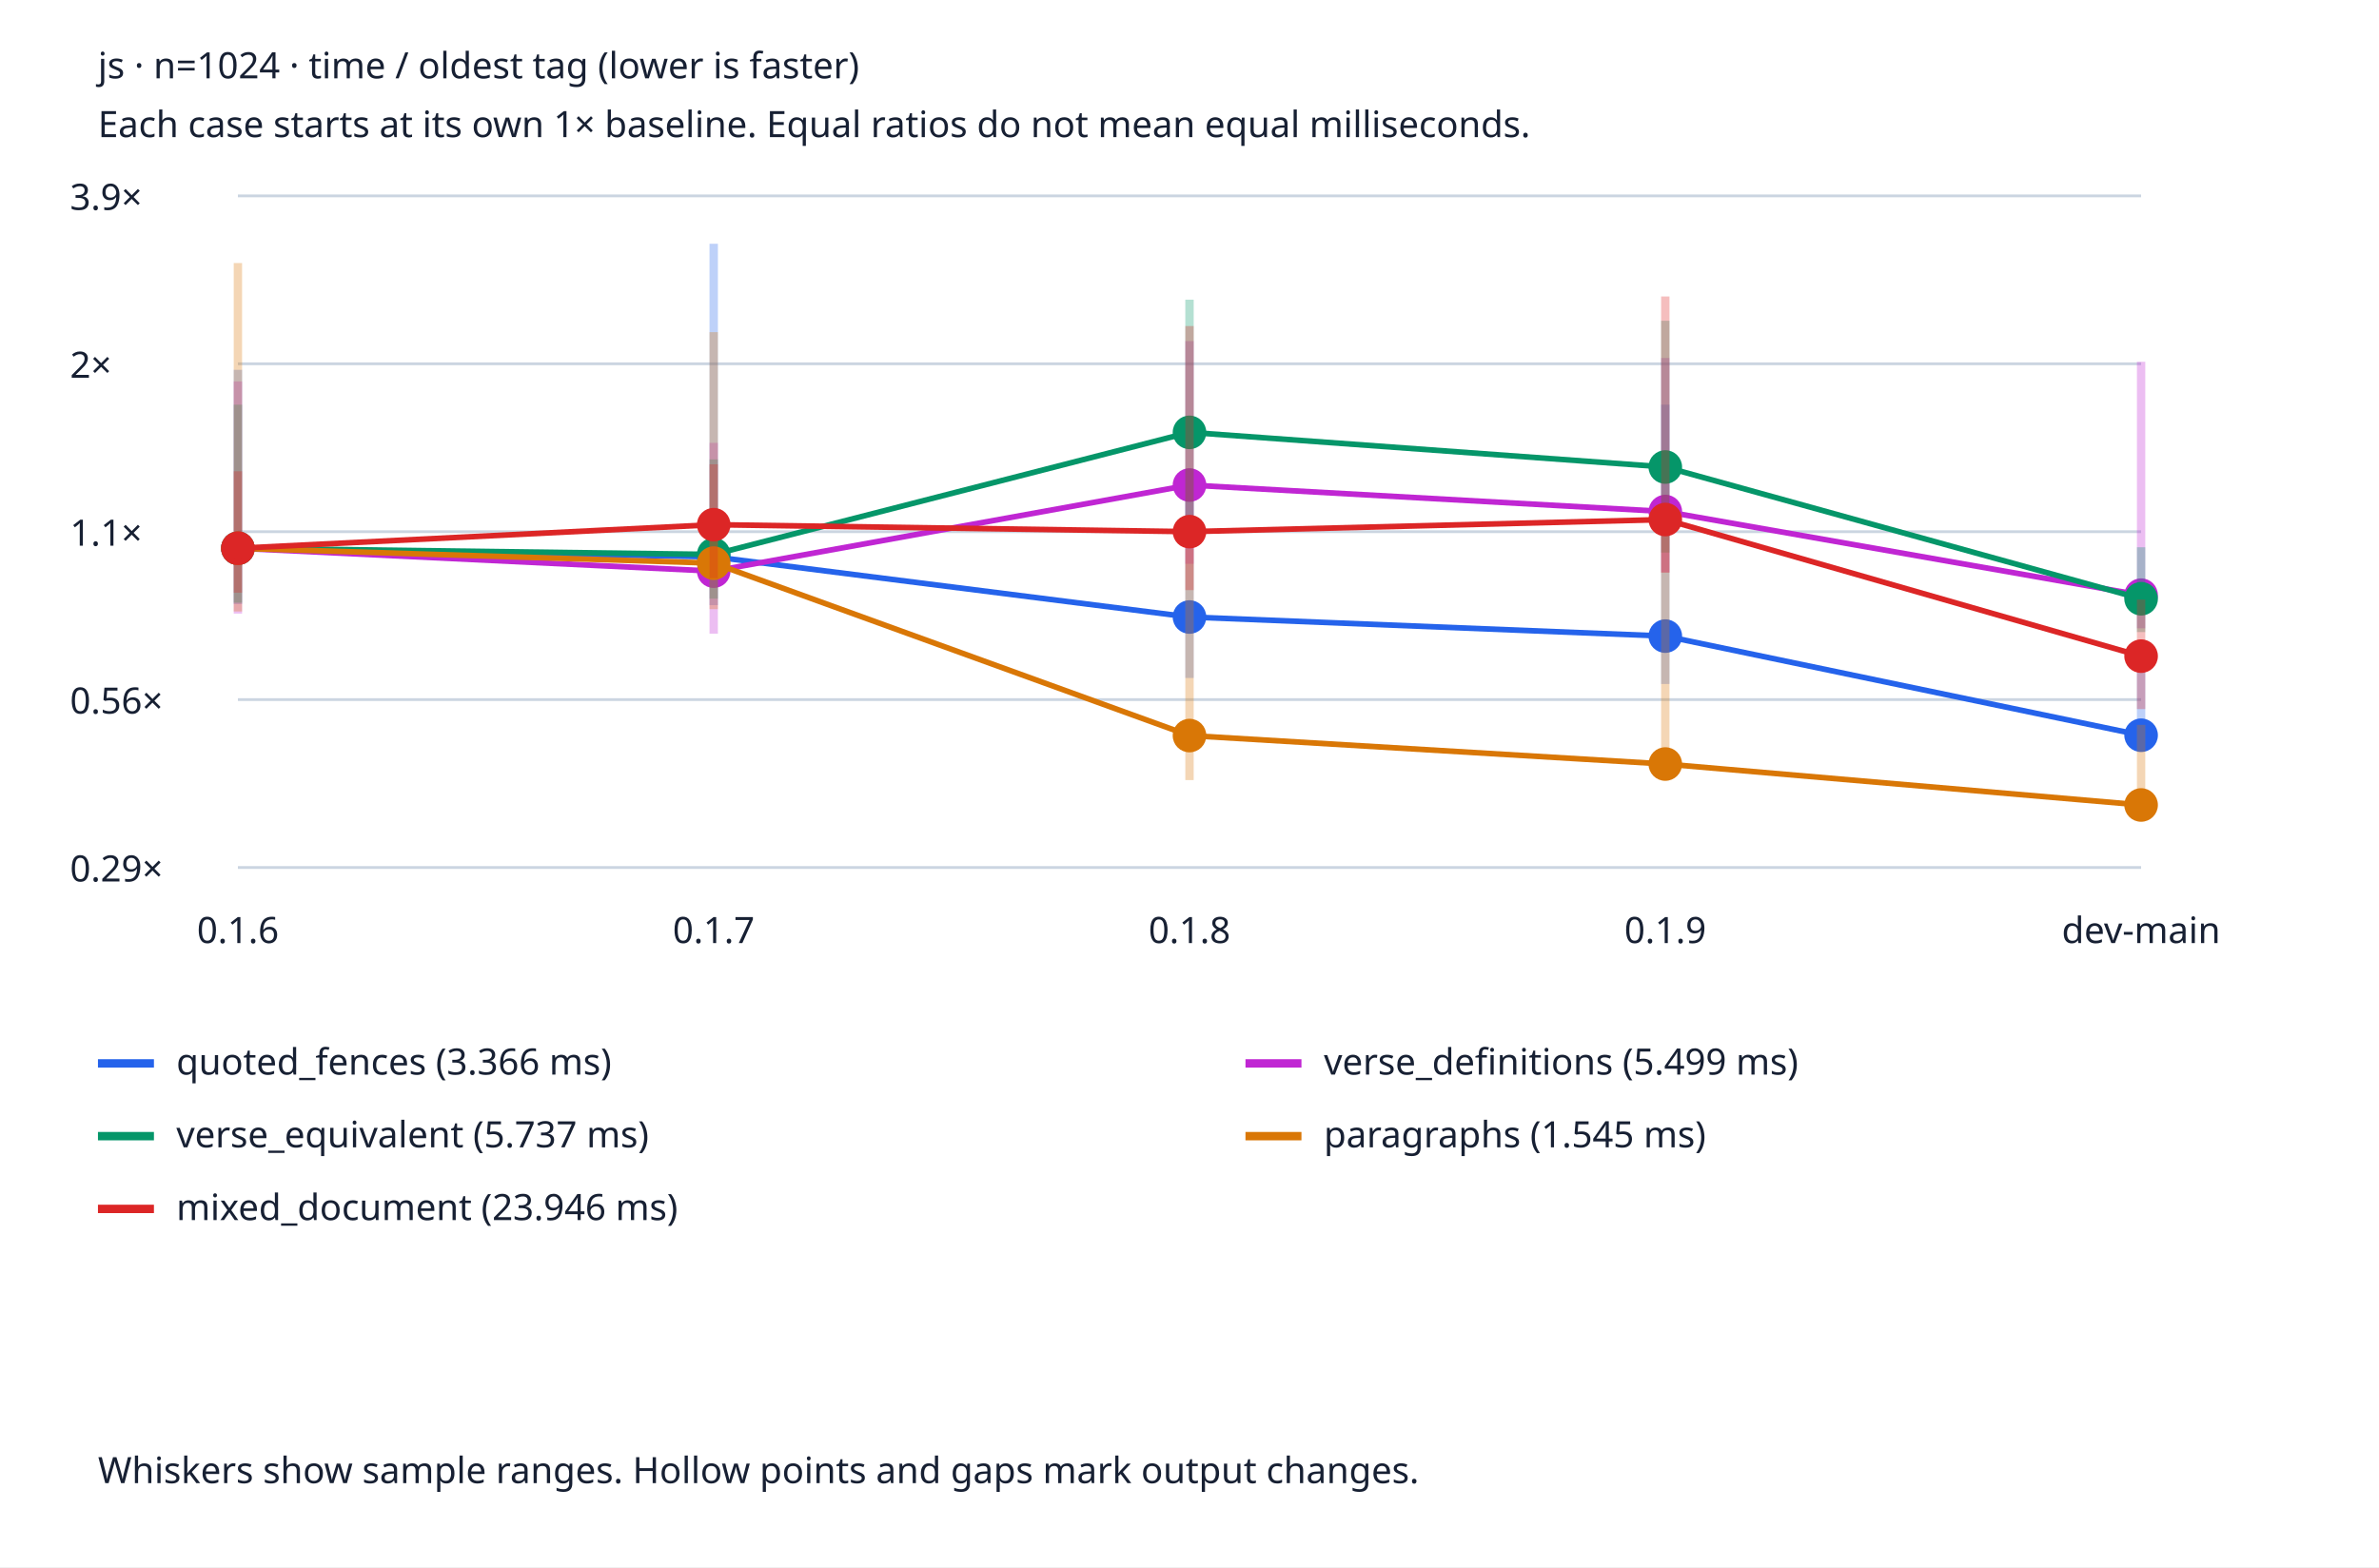
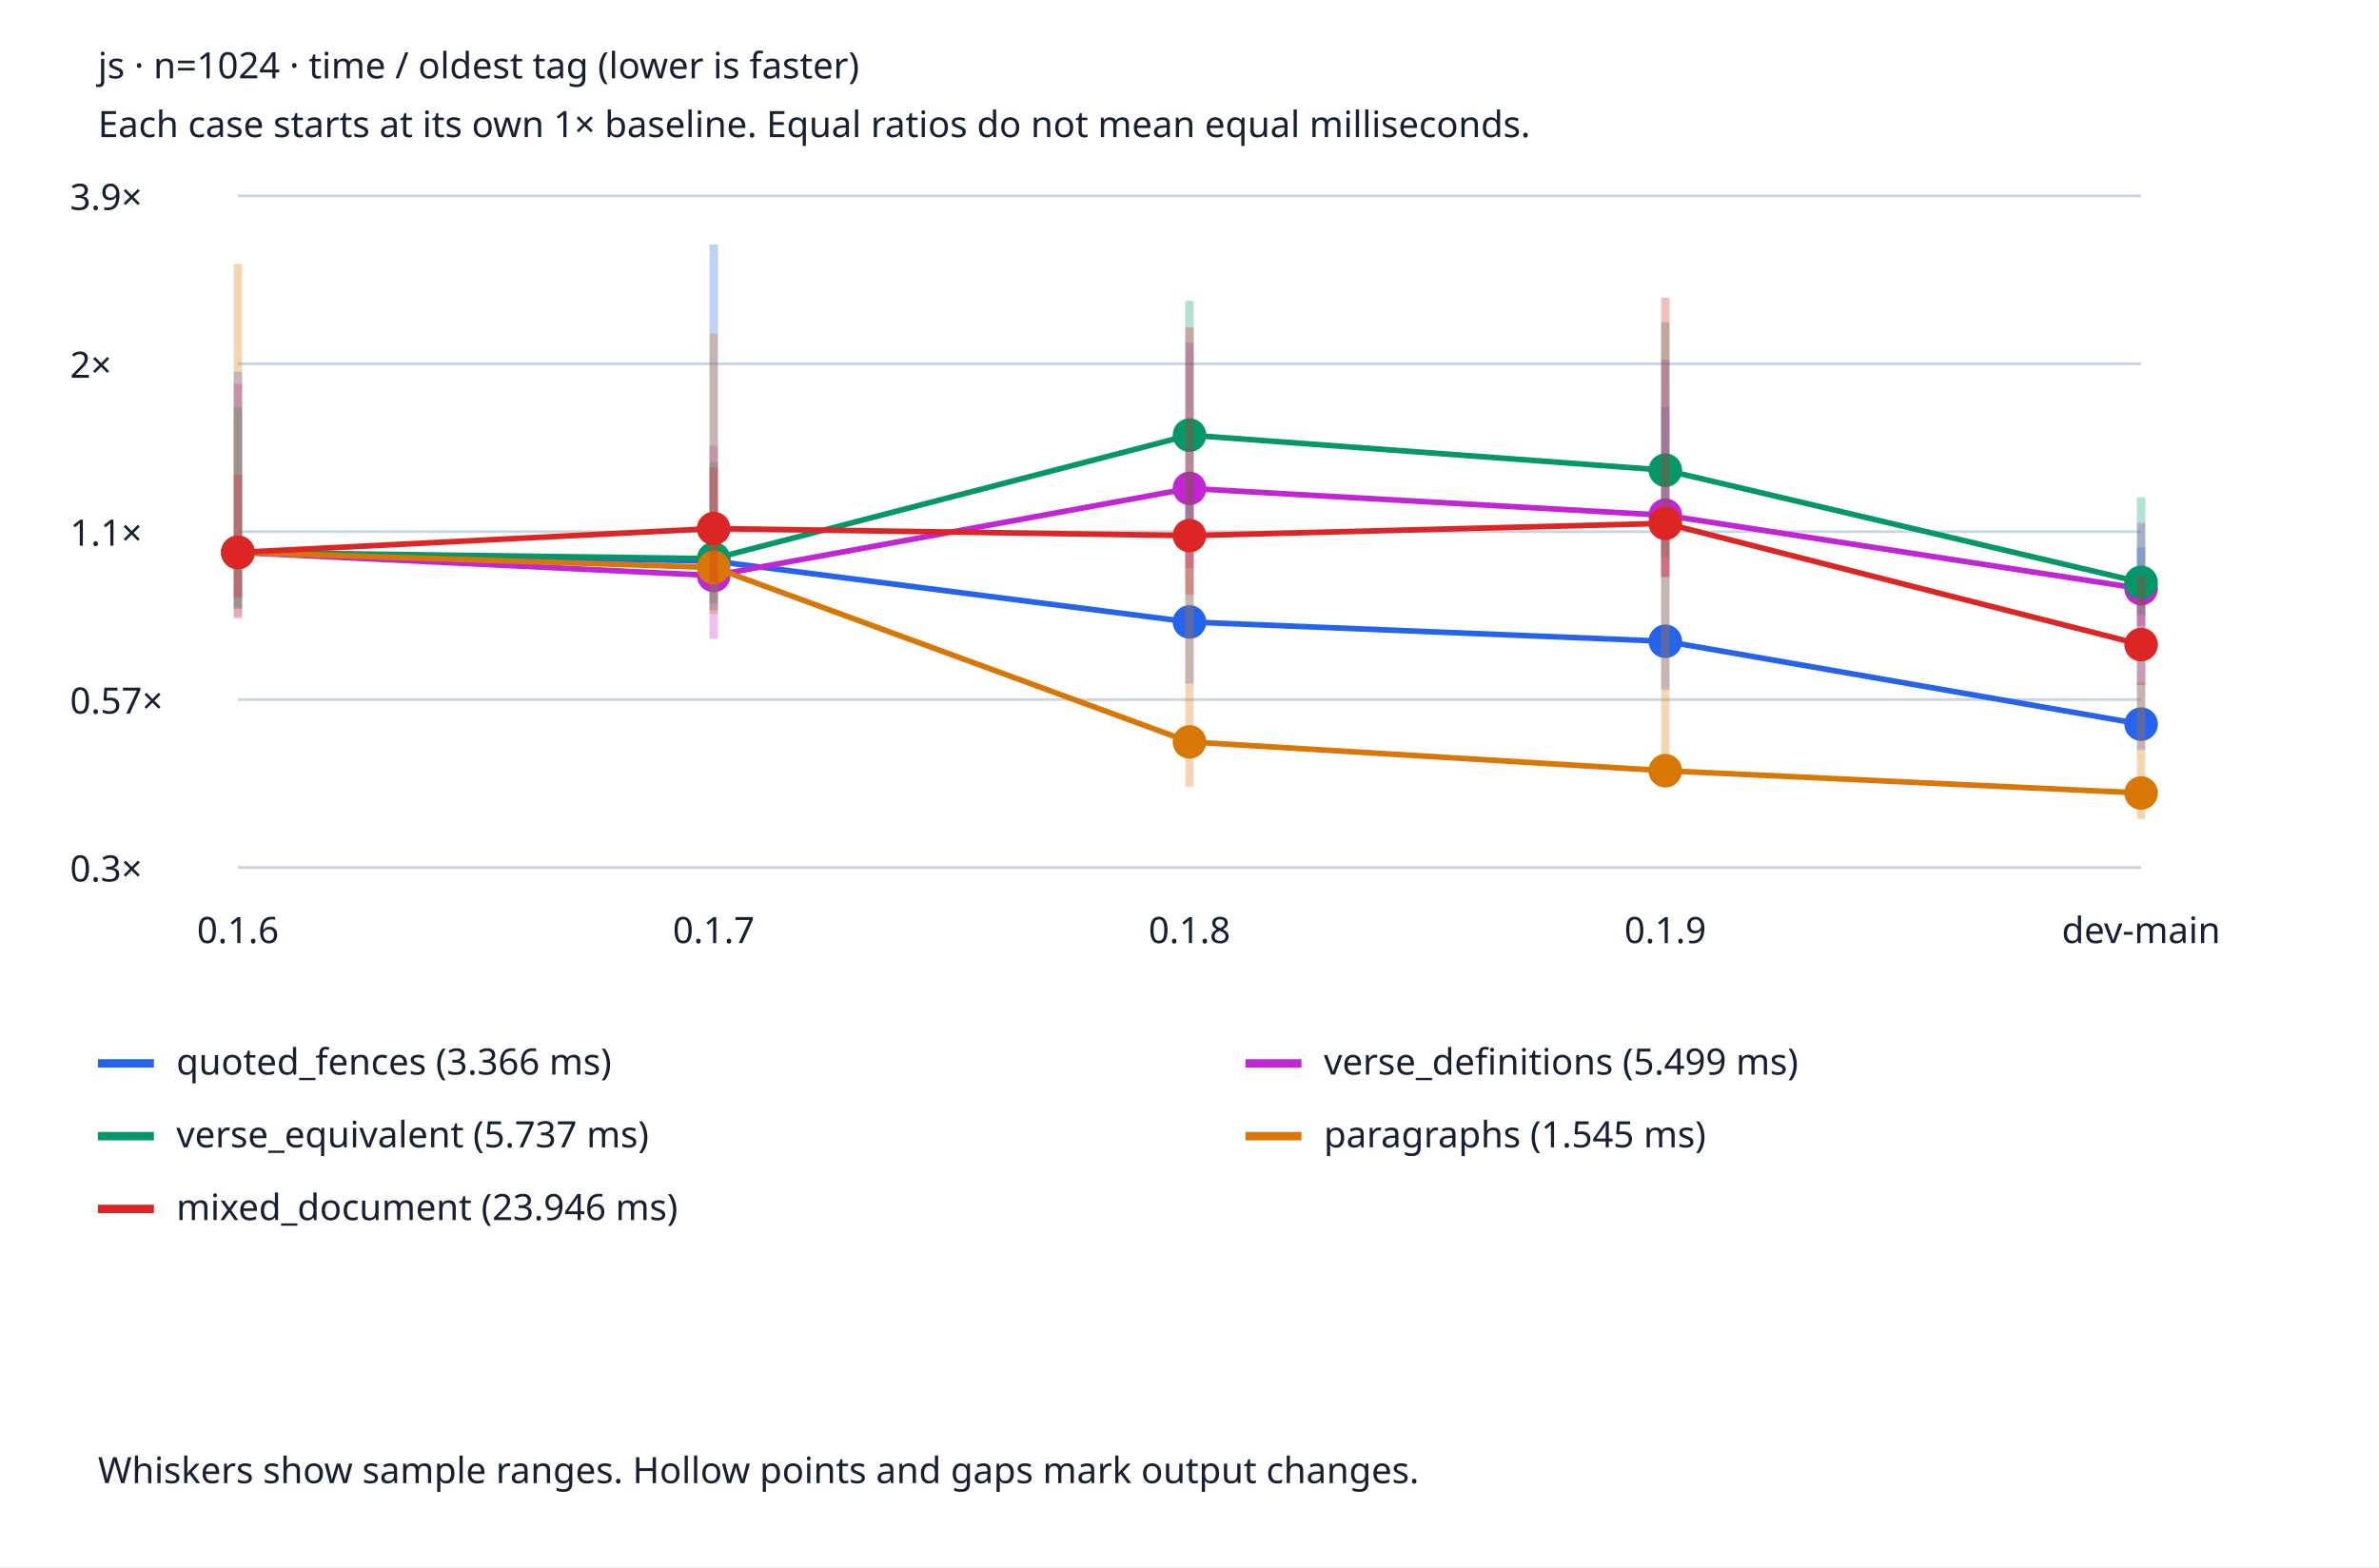
<svg xmlns="http://www.w3.org/2000/svg" viewBox="0 0 850 560" role="img" aria-labelledby="title desc">
  <style>text{font:13px system-ui;fill:#172033}.bg{fill:#fff}.grid{stroke:#cbd5e1}@media(prefers-color-scheme:dark){text{fill:#edf2f7}.bg{fill:#152033}.grid{stroke:#475569}}</style>
  <rect class="bg" width="850" height="560" />
  <text x="35" y="28" font-weight="bold">js · n=1024 · time / oldest tag (lower is faster)</text>
  <text x="35" y="49">Each case starts at its own 1× baseline. Equal ratios do not mean equal milliseconds.</text>
  <line class="grid" x1="85" x2="765" y1="310.0" y2="310.0" />
-   <text x="25" y="315.0">0.29×</text>
+   <text x="25" y="315.0">0.3×</text>
  <line class="grid" x1="85" x2="765" y1="250.0" y2="250.0" />
-   <text x="25" y="255.0">0.56×</text>
+   <text x="25" y="255.0">0.57×</text>
  <line class="grid" x1="85" x2="765" y1="190.0" y2="190.0" />
  <text x="25" y="195.0">1.1×</text>
  <line class="grid" x1="85" x2="765" y1="130.0" y2="130.0" />
  <text x="25" y="135.0">2×</text>
  <line class="grid" x1="85" x2="765" y1="70.0" y2="70.0" />
  <text x="25" y="75.0">3.9×</text>
  <text x="85.0" y="337" text-anchor="middle">0.1.6</text>
  <text x="255.0" y="337" text-anchor="middle">0.1.7</text>
  <text x="425.0" y="337" text-anchor="middle">0.1.8</text>
  <text x="595.0" y="337" text-anchor="middle">0.1.9</text>
  <text x="765.0" y="337" text-anchor="middle">dev-main</text>
-   <line x1="85.0" x2="85.0" y1="215.857" y2="132.151" stroke="#2563eb" stroke-width="3" opacity=".3" />
-   <circle cx="85.0" cy="195.921" r="5" fill="#2563eb" stroke="#2563eb" stroke-width="2" />
-   <line x1="85.0" y1="195.921" x2="255.0" y2="198.987" stroke="#2563eb" stroke-width="2" />
-   <line x1="255.0" x2="255.0" y1="216.245" y2="87.11" stroke="#2563eb" stroke-width="3" opacity=".3" />
-   <circle cx="255.0" cy="198.987" r="5" fill="#2563eb" stroke="#2563eb" stroke-width="2" />
-   <line x1="255.0" y1="198.987" x2="425.0" y2="220.491" stroke="#2563eb" stroke-width="2" />
-   <line x1="425.0" x2="425.0" y1="242.267" y2="175.966" stroke="#2563eb" stroke-width="3" opacity=".3" />
-   <circle cx="425.0" cy="220.491" r="5" fill="#2563eb" stroke="#2563eb" stroke-width="2" />
-   <line x1="425.0" y1="220.491" x2="595.0" y2="227.308" stroke="#2563eb" stroke-width="2" />
-   <line x1="595.0" x2="595.0" y1="244.417" y2="144.598" stroke="#2563eb" stroke-width="3" opacity=".3" />
-   <circle cx="595.0" cy="227.308" r="5" fill="#2563eb" stroke="#2563eb" stroke-width="2" />
-   <line x1="595.0" y1="227.308" x2="765.0" y2="262.734" stroke="#2563eb" stroke-width="2" />
-   <line x1="765.0" x2="765.0" y1="265.382" y2="234.865" stroke="#2563eb" stroke-width="3" opacity=".3" />
-   <circle cx="765.0" cy="262.734" r="5" fill="#2563eb" stroke="#2563eb" stroke-width="2" />
+   <line x1="85.0" x2="85.0" y1="217.576" y2="132.884" stroke="#2563eb" stroke-width="3" opacity=".3" />
+   <circle cx="85.0" cy="197.405" r="5" fill="#2563eb" stroke="#2563eb" stroke-width="2" />
+   <line x1="85.0" y1="197.405" x2="255.0" y2="200.506" stroke="#2563eb" stroke-width="2" />
+   <line x1="255.0" x2="255.0" y1="217.969" y2="87.311" stroke="#2563eb" stroke-width="3" opacity=".3" />
+   <circle cx="255.0" cy="200.506" r="5" fill="#2563eb" stroke="#2563eb" stroke-width="2" />
+   <line x1="255.0" y1="200.506" x2="425.0" y2="222.264" stroke="#2563eb" stroke-width="2" />
+   <line x1="425.0" x2="425.0" y1="244.297" y2="177.215" stroke="#2563eb" stroke-width="3" opacity=".3" />
+   <circle cx="425.0" cy="222.264" r="5" fill="#2563eb" stroke="#2563eb" stroke-width="2" />
+   <line x1="425.0" y1="222.264" x2="595.0" y2="229.162" stroke="#2563eb" stroke-width="2" />
+   <line x1="595.0" x2="595.0" y1="246.472" y2="145.477" stroke="#2563eb" stroke-width="3" opacity=".3" />
+   <circle cx="595.0" cy="229.162" r="5" fill="#2563eb" stroke="#2563eb" stroke-width="2" />
+   <line x1="595.0" y1="229.162" x2="765.0" y2="258.764" stroke="#2563eb" stroke-width="2" />
+   <line x1="765.0" x2="765.0" y1="268.06" y2="195.634" stroke="#2563eb" stroke-width="3" opacity=".3" />
+   <circle cx="765.0" cy="258.764" r="5" fill="#2563eb" stroke="#2563eb" stroke-width="2" />
  <line x1="35" x2="55" y1="380" y2="380" stroke="#2563eb" stroke-width="3" />
  <text x="63" y="384">quoted_fences (3.366 ms)</text>
-   <line x1="85.0" x2="85.0" y1="219.26" y2="136.311" stroke="#c026d3" stroke-width="3" opacity=".3" />
-   <circle cx="85.0" cy="195.921" r="5" fill="#c026d3" stroke="#c026d3" stroke-width="2" />
-   <line x1="85.0" y1="195.921" x2="255.0" y2="204.098" stroke="#c026d3" stroke-width="2" />
-   <line x1="255.0" x2="255.0" y1="226.433" y2="158.255" stroke="#c026d3" stroke-width="3" opacity=".3" />
-   <circle cx="255.0" cy="204.098" r="5" fill="#c026d3" stroke="#c026d3" stroke-width="2" />
-   <line x1="255.0" y1="204.098" x2="425.0" y2="173.325" stroke="#c026d3" stroke-width="2" />
-   <line x1="425.0" x2="425.0" y1="201.486" y2="121.886" stroke="#c026d3" stroke-width="3" opacity=".3" />
-   <circle cx="425.0" cy="173.325" r="5" fill="#c026d3" stroke="#c026d3" stroke-width="2" />
-   <line x1="425.0" y1="173.325" x2="595.0" y2="182.798" stroke="#c026d3" stroke-width="2" />
-   <line x1="595.0" x2="595.0" y1="204.493" y2="127.926" stroke="#c026d3" stroke-width="3" opacity=".3" />
-   <circle cx="595.0" cy="182.798" r="5" fill="#c026d3" stroke="#c026d3" stroke-width="2" />
-   <line x1="595.0" y1="182.798" x2="765.0" y2="212.678" stroke="#c026d3" stroke-width="2" />
-   <line x1="765.0" x2="765.0" y1="224.522" y2="129.282" stroke="#c026d3" stroke-width="3" opacity=".3" />
-   <circle cx="765.0" cy="212.678" r="5" fill="#c026d3" stroke="#c026d3" stroke-width="2" />
+   <line x1="85.0" x2="85.0" y1="221.018" y2="137.093" stroke="#c026d3" stroke-width="3" opacity=".3" />
+   <circle cx="85.0" cy="197.405" r="5" fill="#c026d3" stroke="#c026d3" stroke-width="2" />
+   <line x1="85.0" y1="197.405" x2="255.0" y2="205.678" stroke="#c026d3" stroke-width="2" />
+   <line x1="255.0" x2="255.0" y1="228.276" y2="159.295" stroke="#c026d3" stroke-width="3" opacity=".3" />
+   <circle cx="255.0" cy="205.678" r="5" fill="#c026d3" stroke="#c026d3" stroke-width="2" />
+   <line x1="255.0" y1="205.678" x2="425.0" y2="174.542" stroke="#c026d3" stroke-width="2" />
+   <line x1="425.0" x2="425.0" y1="203.035" y2="122.498" stroke="#c026d3" stroke-width="3" opacity=".3" />
+   <circle cx="425.0" cy="174.542" r="5" fill="#c026d3" stroke="#c026d3" stroke-width="2" />
+   <line x1="425.0" y1="174.542" x2="595.0" y2="184.127" stroke="#c026d3" stroke-width="2" />
+   <line x1="595.0" x2="595.0" y1="206.077" y2="128.609" stroke="#c026d3" stroke-width="3" opacity=".3" />
+   <circle cx="595.0" cy="184.127" r="5" fill="#c026d3" stroke="#c026d3" stroke-width="2" />
+   <line x1="595.0" y1="184.127" x2="765.0" y2="210.365" stroke="#c026d3" stroke-width="2" />
+   <line x1="765.0" x2="765.0" y1="223.614" y2="186.894" stroke="#c026d3" stroke-width="3" opacity=".3" />
+   <circle cx="765.0" cy="210.365" r="5" fill="#c026d3" stroke="#c026d3" stroke-width="2" />
  <line x1="445" x2="465" y1="380" y2="380" stroke="#c026d3" stroke-width="3" />
  <text x="473" y="384">verse_definitions (5.499 ms)</text>
-   <line x1="85.0" x2="85.0" y1="215.381" y2="144.624" stroke="#059669" stroke-width="3" opacity=".3" />
-   <circle cx="85.0" cy="195.921" r="5" fill="#059669" stroke="#059669" stroke-width="2" />
-   <line x1="85.0" y1="195.921" x2="255.0" y2="198.128" stroke="#059669" stroke-width="2" />
-   <line x1="255.0" x2="255.0" y1="213.929" y2="164.158" stroke="#059669" stroke-width="3" opacity=".3" />
-   <circle cx="255.0" cy="198.128" r="5" fill="#059669" stroke="#059669" stroke-width="2" />
-   <line x1="255.0" y1="198.128" x2="425.0" y2="154.502" stroke="#059669" stroke-width="2" />
-   <line x1="425.0" x2="425.0" y1="194.677" y2="107.086" stroke="#059669" stroke-width="3" opacity=".3" />
-   <circle cx="425.0" cy="154.502" r="5" fill="#059669" stroke="#059669" stroke-width="2" />
-   <line x1="425.0" y1="154.502" x2="595.0" y2="166.882" stroke="#059669" stroke-width="2" />
-   <line x1="595.0" x2="595.0" y1="197.458" y2="114.621" stroke="#059669" stroke-width="3" opacity=".3" />
-   <circle cx="595.0" cy="166.882" r="5" fill="#059669" stroke="#059669" stroke-width="2" />
-   <line x1="595.0" y1="166.882" x2="765.0" y2="213.963" stroke="#059669" stroke-width="2" />
-   <line x1="765.0" x2="765.0" y1="225.867" y2="195.553" stroke="#059669" stroke-width="3" opacity=".3" />
-   <circle cx="765.0" cy="213.963" r="5" fill="#059669" stroke="#059669" stroke-width="2" />
+   <line x1="85.0" x2="85.0" y1="217.094" y2="145.503" stroke="#059669" stroke-width="3" opacity=".3" />
+   <circle cx="85.0" cy="197.405" r="5" fill="#059669" stroke="#059669" stroke-width="2" />
+   <line x1="85.0" y1="197.405" x2="255.0" y2="199.637" stroke="#059669" stroke-width="2" />
+   <line x1="255.0" x2="255.0" y1="215.625" y2="165.268" stroke="#059669" stroke-width="3" opacity=".3" />
+   <circle cx="255.0" cy="199.637" r="5" fill="#059669" stroke="#059669" stroke-width="2" />
+   <line x1="255.0" y1="199.637" x2="425.0" y2="155.497" stroke="#059669" stroke-width="2" />
+   <line x1="425.0" x2="425.0" y1="196.146" y2="107.523" stroke="#059669" stroke-width="3" opacity=".3" />
+   <circle cx="425.0" cy="155.497" r="5" fill="#059669" stroke="#059669" stroke-width="2" />
+   <line x1="425.0" y1="155.497" x2="595.0" y2="168.024" stroke="#059669" stroke-width="2" />
+   <line x1="595.0" x2="595.0" y1="198.96" y2="115.147" stroke="#059669" stroke-width="3" opacity=".3" />
+   <circle cx="595.0" cy="168.024" r="5" fill="#059669" stroke="#059669" stroke-width="2" />
+   <line x1="595.0" y1="168.024" x2="765.0" y2="208.108" stroke="#059669" stroke-width="2" />
+   <line x1="765.0" x2="765.0" y1="219.821" y2="177.698" stroke="#059669" stroke-width="3" opacity=".3" />
+   <circle cx="765.0" cy="208.108" r="5" fill="#059669" stroke="#059669" stroke-width="2" />
  <line x1="35" x2="55" y1="406" y2="406" stroke="#059669" stroke-width="3" />
  <text x="63" y="410">verse_equivalent (5.737 ms)</text>
-   <line x1="85.0" x2="85.0" y1="218.505" y2="93.999" stroke="#d97706" stroke-width="3" opacity=".3" />
-   <circle cx="85.0" cy="195.921" r="5" fill="#d97706" stroke="#d97706" stroke-width="2" />
-   <line x1="85.0" y1="195.921" x2="255.0" y2="201.238" stroke="#d97706" stroke-width="2" />
-   <line x1="255.0" x2="255.0" y1="217.683" y2="118.697" stroke="#d97706" stroke-width="3" opacity=".3" />
-   <circle cx="255.0" cy="201.238" r="5" fill="#d97706" stroke="#d97706" stroke-width="2" />
-   <line x1="255.0" y1="201.238" x2="425.0" y2="262.849" stroke="#d97706" stroke-width="2" />
-   <line x1="425.0" x2="425.0" y1="278.759" y2="195.964" stroke="#d97706" stroke-width="3" opacity=".3" />
-   <circle cx="425.0" cy="262.849" r="5" fill="#d97706" stroke="#d97706" stroke-width="2" />
-   <line x1="425.0" y1="262.849" x2="595.0" y2="273.026" stroke="#d97706" stroke-width="2" />
-   <line x1="595.0" x2="595.0" y1="278.568" y2="183.648" stroke="#d97706" stroke-width="3" opacity=".3" />
-   <circle cx="595.0" cy="273.026" r="5" fill="#d97706" stroke="#d97706" stroke-width="2" />
-   <line x1="595.0" y1="273.026" x2="765.0" y2="287.66" stroke="#d97706" stroke-width="2" />
-   <line x1="765.0" x2="765.0" y1="292.89" y2="259.022" stroke="#d97706" stroke-width="3" opacity=".3" />
-   <circle cx="765.0" cy="287.66" r="5" fill="#d97706" stroke="#d97706" stroke-width="2" />
+   <line x1="85.0" x2="85.0" y1="220.255" y2="94.282" stroke="#d97706" stroke-width="3" opacity=".3" />
+   <circle cx="85.0" cy="197.405" r="5" fill="#d97706" stroke="#d97706" stroke-width="2" />
+   <line x1="85.0" y1="197.405" x2="255.0" y2="202.784" stroke="#d97706" stroke-width="2" />
+   <line x1="255.0" x2="255.0" y1="219.423" y2="119.271" stroke="#d97706" stroke-width="3" opacity=".3" />
+   <circle cx="255.0" cy="202.784" r="5" fill="#d97706" stroke="#d97706" stroke-width="2" />
+   <line x1="255.0" y1="202.784" x2="425.0" y2="265.121" stroke="#d97706" stroke-width="2" />
+   <line x1="425.0" x2="425.0" y1="281.219" y2="197.448" stroke="#d97706" stroke-width="3" opacity=".3" />
+   <circle cx="425.0" cy="265.121" r="5" fill="#d97706" stroke="#d97706" stroke-width="2" />
+   <line x1="425.0" y1="265.121" x2="595.0" y2="275.418" stroke="#d97706" stroke-width="2" />
+   <line x1="595.0" x2="595.0" y1="281.026" y2="184.987" stroke="#d97706" stroke-width="3" opacity=".3" />
+   <circle cx="595.0" cy="275.418" r="5" fill="#d97706" stroke="#d97706" stroke-width="2" />
+   <line x1="595.0" y1="275.418" x2="765.0" y2="283.383" stroke="#d97706" stroke-width="2" />
+   <line x1="765.0" x2="765.0" y1="292.689" y2="243.793" stroke="#d97706" stroke-width="3" opacity=".3" />
+   <circle cx="765.0" cy="283.383" r="5" fill="#d97706" stroke="#d97706" stroke-width="2" />
  <line x1="445" x2="465" y1="406" y2="406" stroke="#d97706" stroke-width="3" />
  <text x="473" y="410">paragraphs (1.545 ms)</text>
-   <line x1="85.0" x2="85.0" y1="211.788" y2="168.41" stroke="#dc2626" stroke-width="3" opacity=".3" />
-   <circle cx="85.0" cy="195.921" r="5" fill="#dc2626" stroke="#dc2626" stroke-width="2" />
-   <line x1="85.0" y1="195.921" x2="255.0" y2="187.494" stroke="#dc2626" stroke-width="2" />
-   <line x1="255.0" x2="255.0" y1="206.623" y2="165.903" stroke="#dc2626" stroke-width="3" opacity=".3" />
-   <circle cx="255.0" cy="187.494" r="5" fill="#dc2626" stroke="#dc2626" stroke-width="2" />
-   <line x1="255.0" y1="187.494" x2="425.0" y2="189.986" stroke="#dc2626" stroke-width="2" />
-   <line x1="425.0" x2="425.0" y1="210.873" y2="116.518" stroke="#dc2626" stroke-width="3" opacity=".3" />
-   <circle cx="425.0" cy="189.986" r="5" fill="#dc2626" stroke="#dc2626" stroke-width="2" />
-   <line x1="425.0" y1="189.986" x2="595.0" y2="185.656" stroke="#dc2626" stroke-width="2" />
-   <line x1="595.0" x2="595.0" y1="204.656" y2="105.94" stroke="#dc2626" stroke-width="3" opacity=".3" />
-   <circle cx="595.0" cy="185.656" r="5" fill="#dc2626" stroke="#dc2626" stroke-width="2" />
-   <line x1="595.0" y1="185.656" x2="765.0" y2="234.471" stroke="#dc2626" stroke-width="2" />
-   <line x1="765.0" x2="765.0" y1="253.384" y2="214.25" stroke="#dc2626" stroke-width="3" opacity=".3" />
-   <circle cx="765.0" cy="234.471" r="5" fill="#dc2626" stroke="#dc2626" stroke-width="2" />
+   <line x1="85.0" x2="85.0" y1="213.459" y2="169.569" stroke="#dc2626" stroke-width="3" opacity=".3" />
+   <circle cx="85.0" cy="197.405" r="5" fill="#dc2626" stroke="#dc2626" stroke-width="2" />
+   <line x1="85.0" y1="197.405" x2="255.0" y2="188.878" stroke="#dc2626" stroke-width="2" />
+   <line x1="255.0" x2="255.0" y1="208.233" y2="167.033" stroke="#dc2626" stroke-width="3" opacity=".3" />
+   <circle cx="255.0" cy="188.878" r="5" fill="#dc2626" stroke="#dc2626" stroke-width="2" />
+   <line x1="255.0" y1="188.878" x2="425.0" y2="191.399" stroke="#dc2626" stroke-width="2" />
+   <line x1="425.0" x2="425.0" y1="212.533" y2="117.066" stroke="#dc2626" stroke-width="3" opacity=".3" />
+   <circle cx="425.0" cy="191.399" r="5" fill="#dc2626" stroke="#dc2626" stroke-width="2" />
+   <line x1="425.0" y1="191.399" x2="595.0" y2="187.019" stroke="#dc2626" stroke-width="2" />
+   <line x1="595.0" x2="595.0" y1="206.243" y2="106.364" stroke="#dc2626" stroke-width="3" opacity=".3" />
+   <circle cx="595.0" cy="187.019" r="5" fill="#dc2626" stroke="#dc2626" stroke-width="2" />
+   <line x1="595.0" y1="187.019" x2="765.0" y2="230.355" stroke="#dc2626" stroke-width="2" />
+   <line x1="765.0" x2="765.0" y1="244.838" y2="205.814" stroke="#dc2626" stroke-width="3" opacity=".3" />
+   <circle cx="765.0" cy="230.355" r="5" fill="#dc2626" stroke="#dc2626" stroke-width="2" />
  <line x1="35" x2="55" y1="432" y2="432" stroke="#dc2626" stroke-width="3" />
  <text x="63" y="436">mixed_document (23.946 ms)</text>
  <text x="35" y="530">Whiskers show sample ranges. Hollow points and gaps mark output changes.</text>
</svg>
